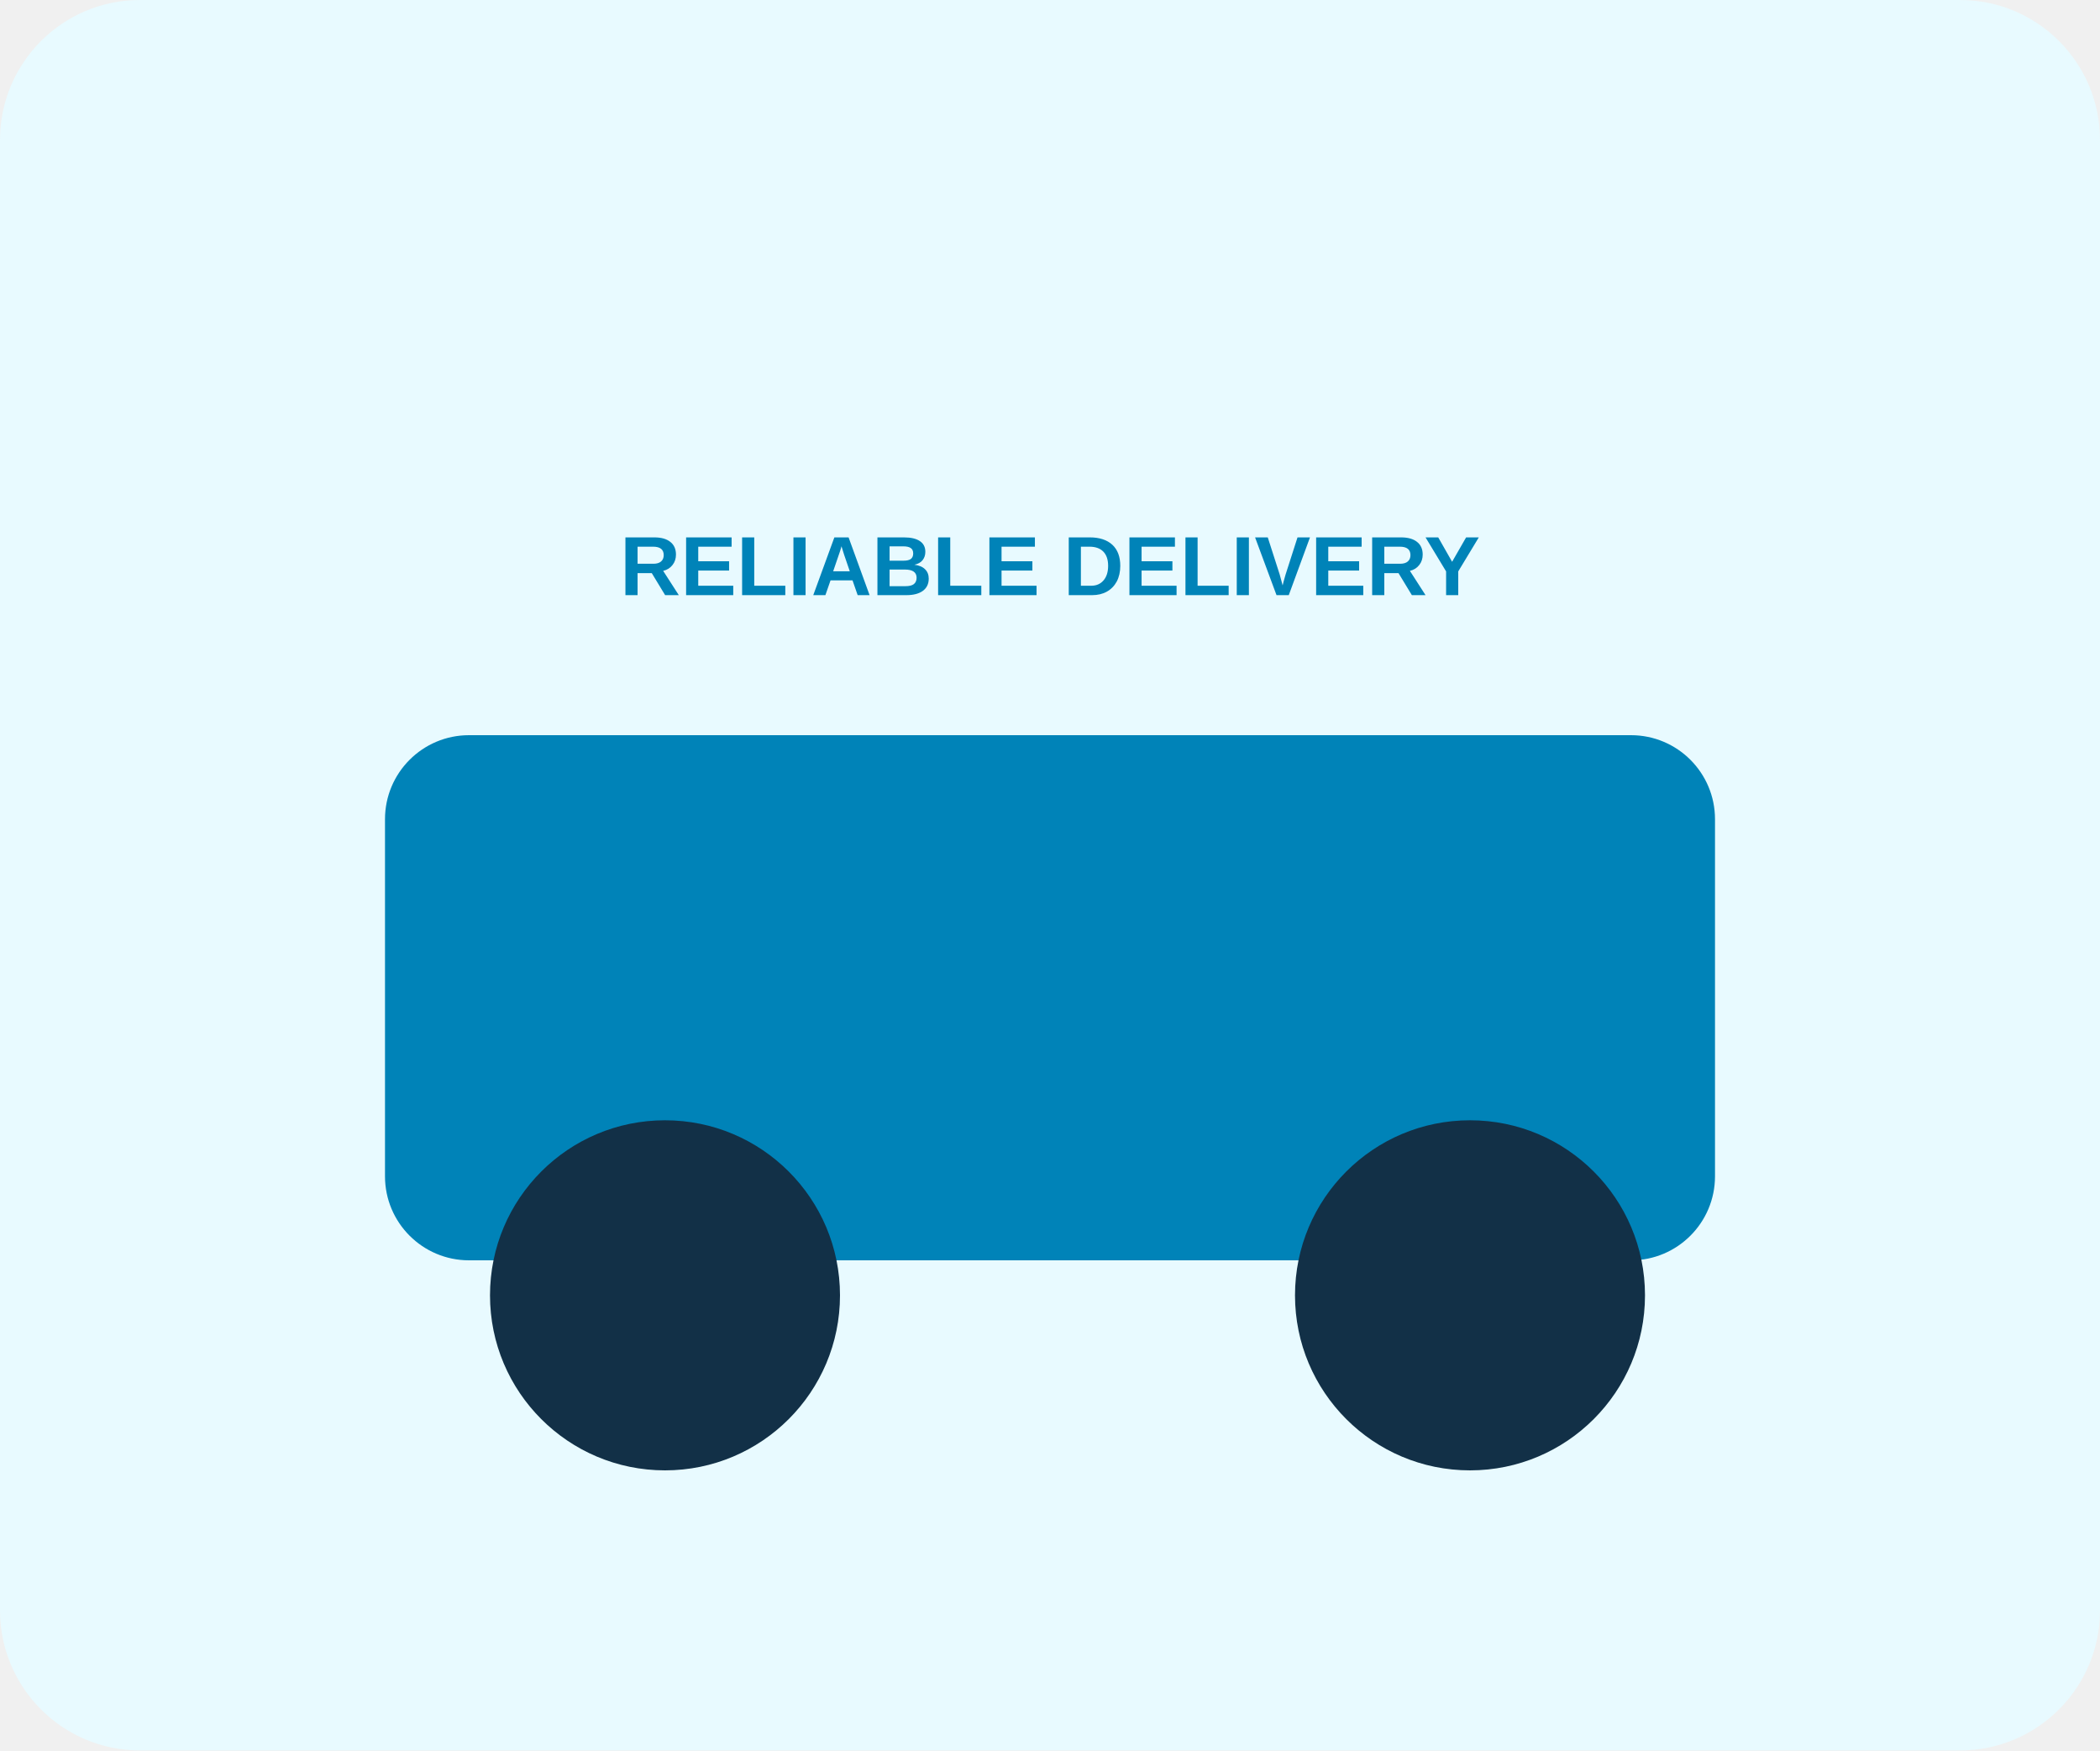
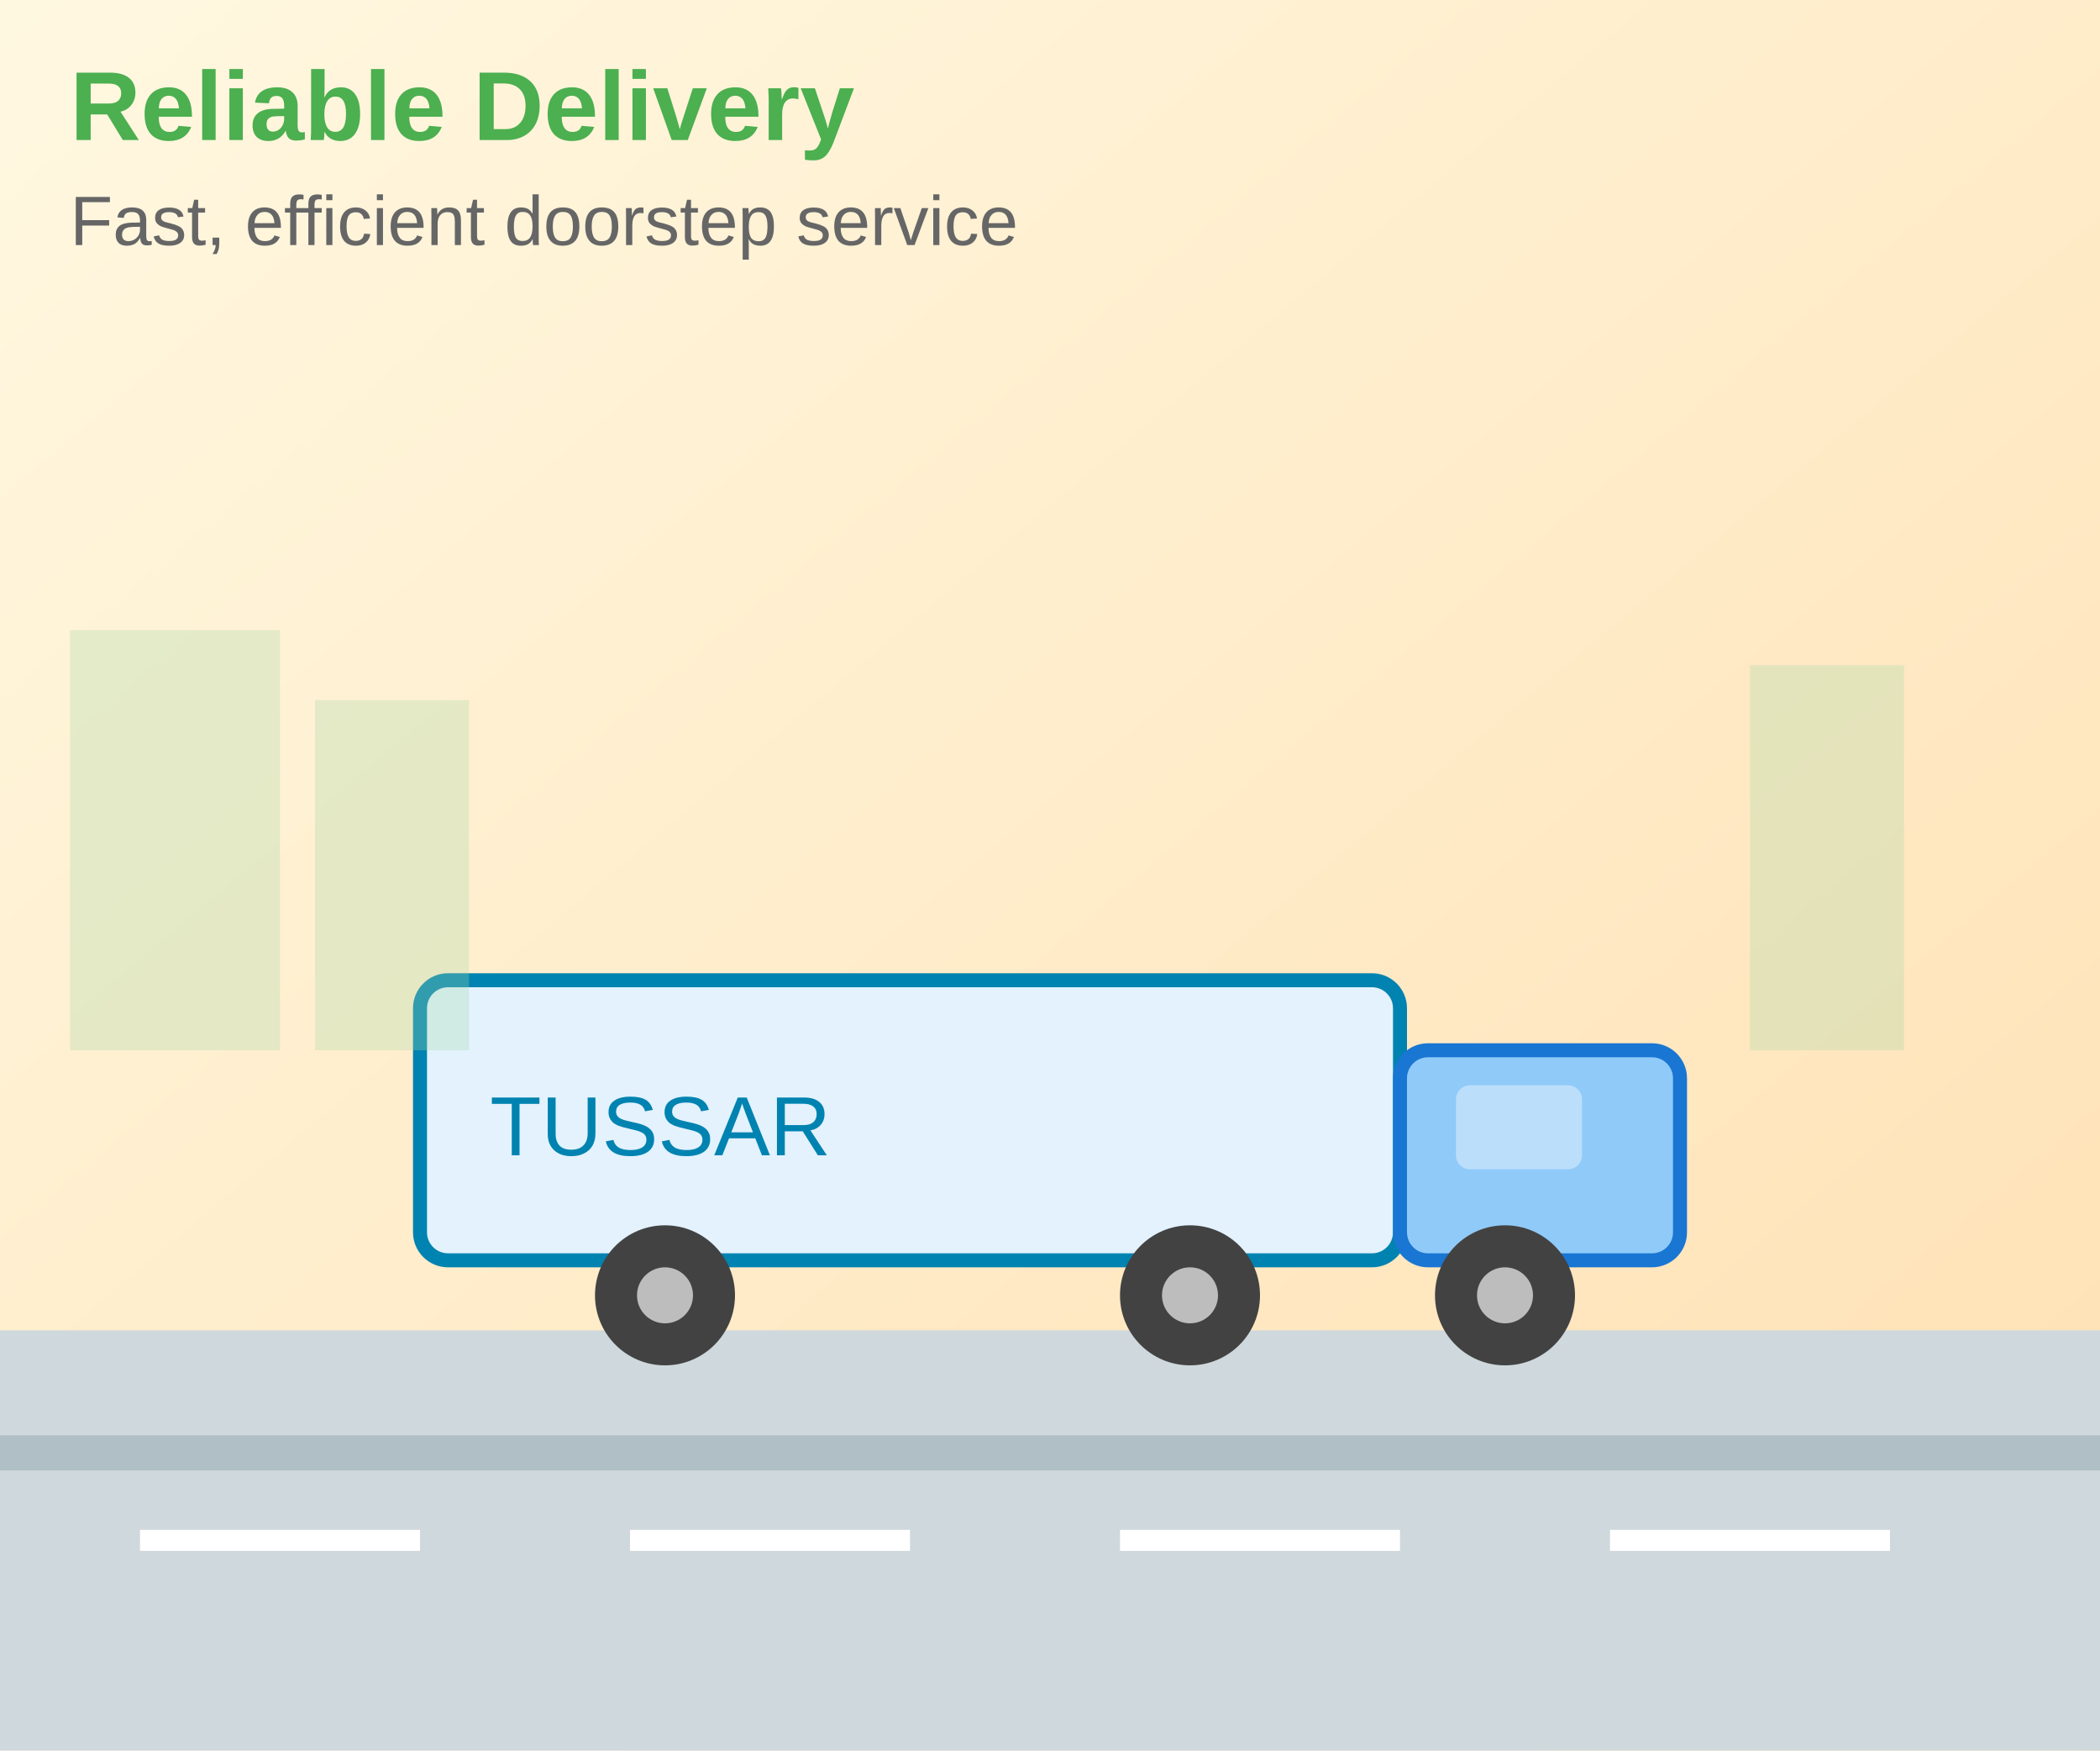
- <svg xmlns="http://www.w3.org/2000/svg" viewBox="0 0 300 250">
-   <rect width="300" height="250" rx="20" fill="#e8faff" />
-   <rect x="55" y="105" width="190" height="75" rx="12" fill="#0083b8" />
-   <circle cx="95" cy="185" r="25" fill="#123047" />
-   <circle cx="210" cy="185" r="25" fill="#123047" />
-   <text x="150" y="85" text-anchor="middle" fill="#0083b8" font-family="Arial" font-weight="bold">RELIABLE DELIVERY</text>
+ <svg xmlns="http://www.w3.org/2000/svg" width="300" height="250" viewBox="0 0 300 250" fill="none">
+   <defs>
+     <linearGradient id="bgGradient" x1="0%" y1="0%" x2="100%" y2="100%">
+       <stop offset="0%" style="stop-color:#fff8e1;stop-opacity:1" />
+       <stop offset="100%" style="stop-color:#ffe0b2;stop-opacity:1" />
+     </linearGradient>
+     <linearGradient id="accentGradient" x1="0%" y1="0%" x2="100%" y2="100%">
+       <stop offset="0%" style="stop-color:#ffccbc;stop-opacity:1" />
+       <stop offset="100%" style="stop-color:#ff8a65;stop-opacity:1" />
+     </linearGradient>
+   </defs>
+   <rect width="300" height="250" fill="url(#bgGradient)" />
+   <rect x="0" y="190" width="300" height="60" fill="#cfd8dc" />
+   <rect x="0" y="205" width="300" height="5" fill="#b0bec5" />
+   <g stroke="#fff" stroke-width="3">
+     <line x1="20" y1="220" x2="60" y2="220" />
+     <line x1="90" y1="220" x2="130" y2="220" />
+     <line x1="160" y1="220" x2="200" y2="220" />
+     <line x1="230" y1="220" x2="270" y2="220" />
+   </g>
+   <rect x="60" y="140" width="140" height="40" fill="#e3f2fd" stroke="#0083b0" stroke-width="2" rx="4" />
+   <rect x="200" y="150" width="40" height="30" fill="#90caf9" stroke="#1976d2" stroke-width="2" rx="4" />
+   <rect x="208" y="155" width="18" height="12" fill="#bbdefb" rx="2" />
+   <text x="70" y="165" font-family="Arial, sans-serif" font-size="12" fill="#0083b0">TUSSAR</text>
+   <g>
+     <circle cx="95" cy="185" r="10" fill="#424242" />
+     <circle cx="95" cy="185" r="4" fill="#bdbdbd" />
+     <circle cx="170" cy="185" r="10" fill="#424242" />
+     <circle cx="170" cy="185" r="4" fill="#bdbdbd" />
+     <circle cx="215" cy="185" r="10" fill="#424242" />
+     <circle cx="215" cy="185" r="4" fill="#bdbdbd" />
+   </g>
+   <g opacity="0.3">
+     <rect x="10" y="90" width="30" height="60" fill="#a5d6a7" />
+     <rect x="45" y="100" width="22" height="50" fill="#a5d6a7" />
+     <rect x="250" y="95" width="22" height="55" fill="#a5d6a7" />
+   </g>
+   <text x="10" y="20" font-family="Arial, sans-serif" font-size="14" font-weight="bold" fill="#4caf50">Reliable Delivery</text>
+   <text x="10" y="35" font-family="Arial, sans-serif" font-size="10" fill="#666">Fast, efficient doorstep service</text>
</svg>
